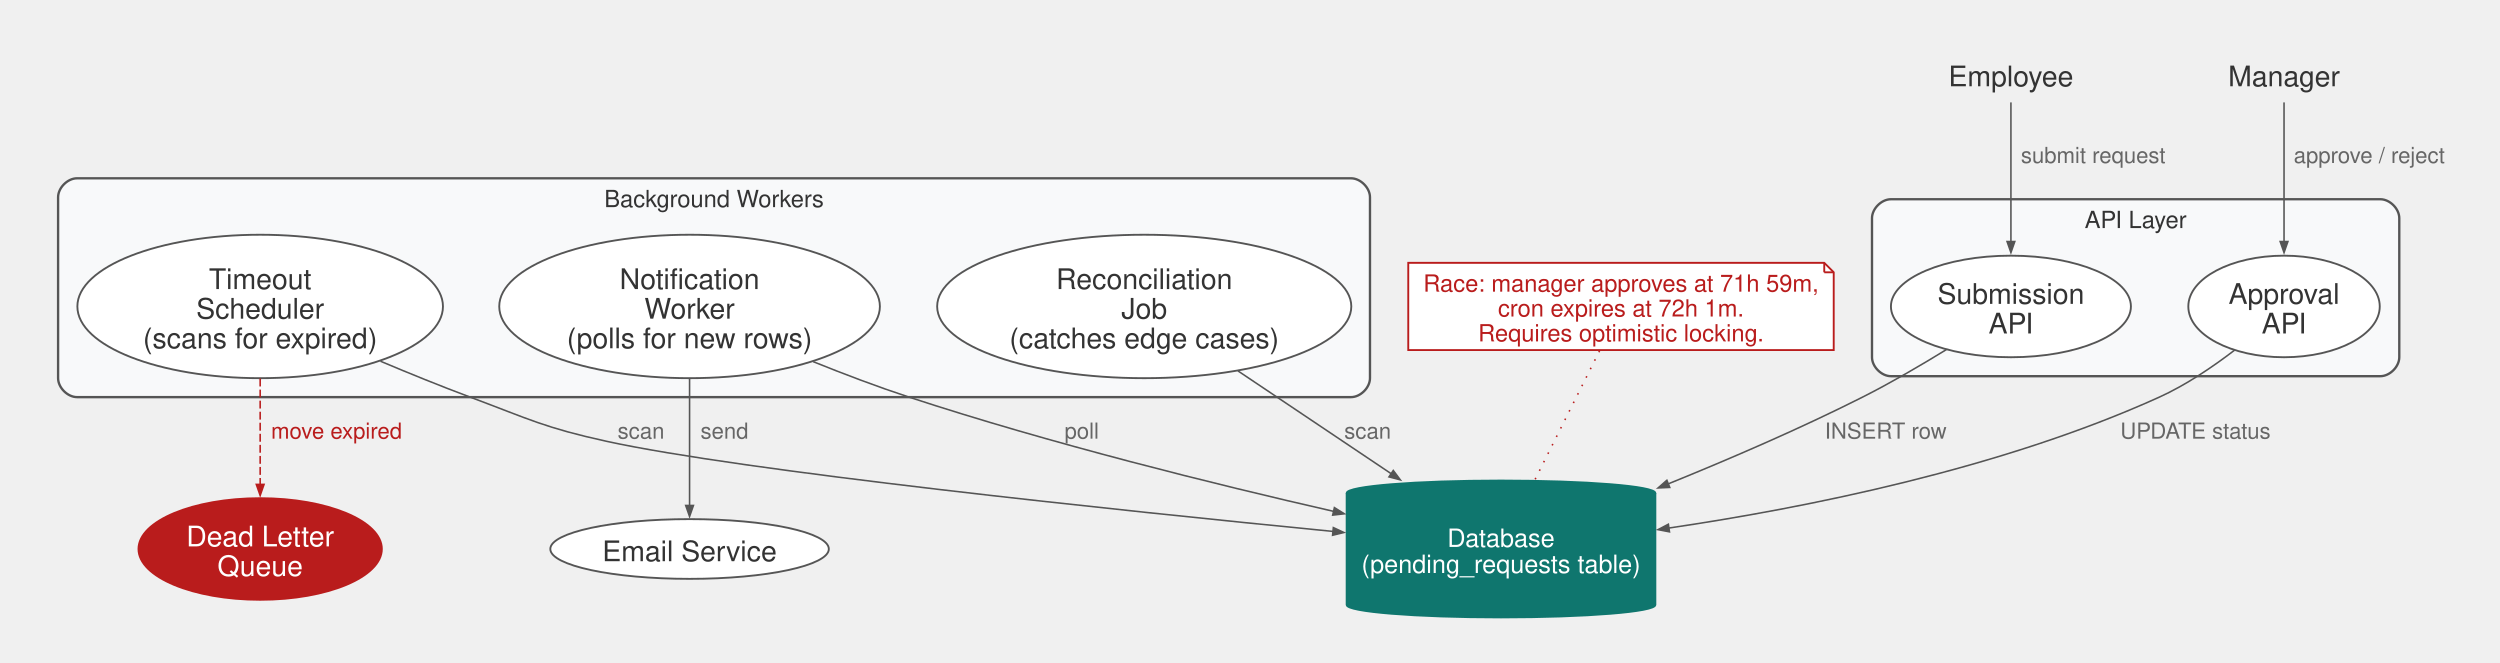
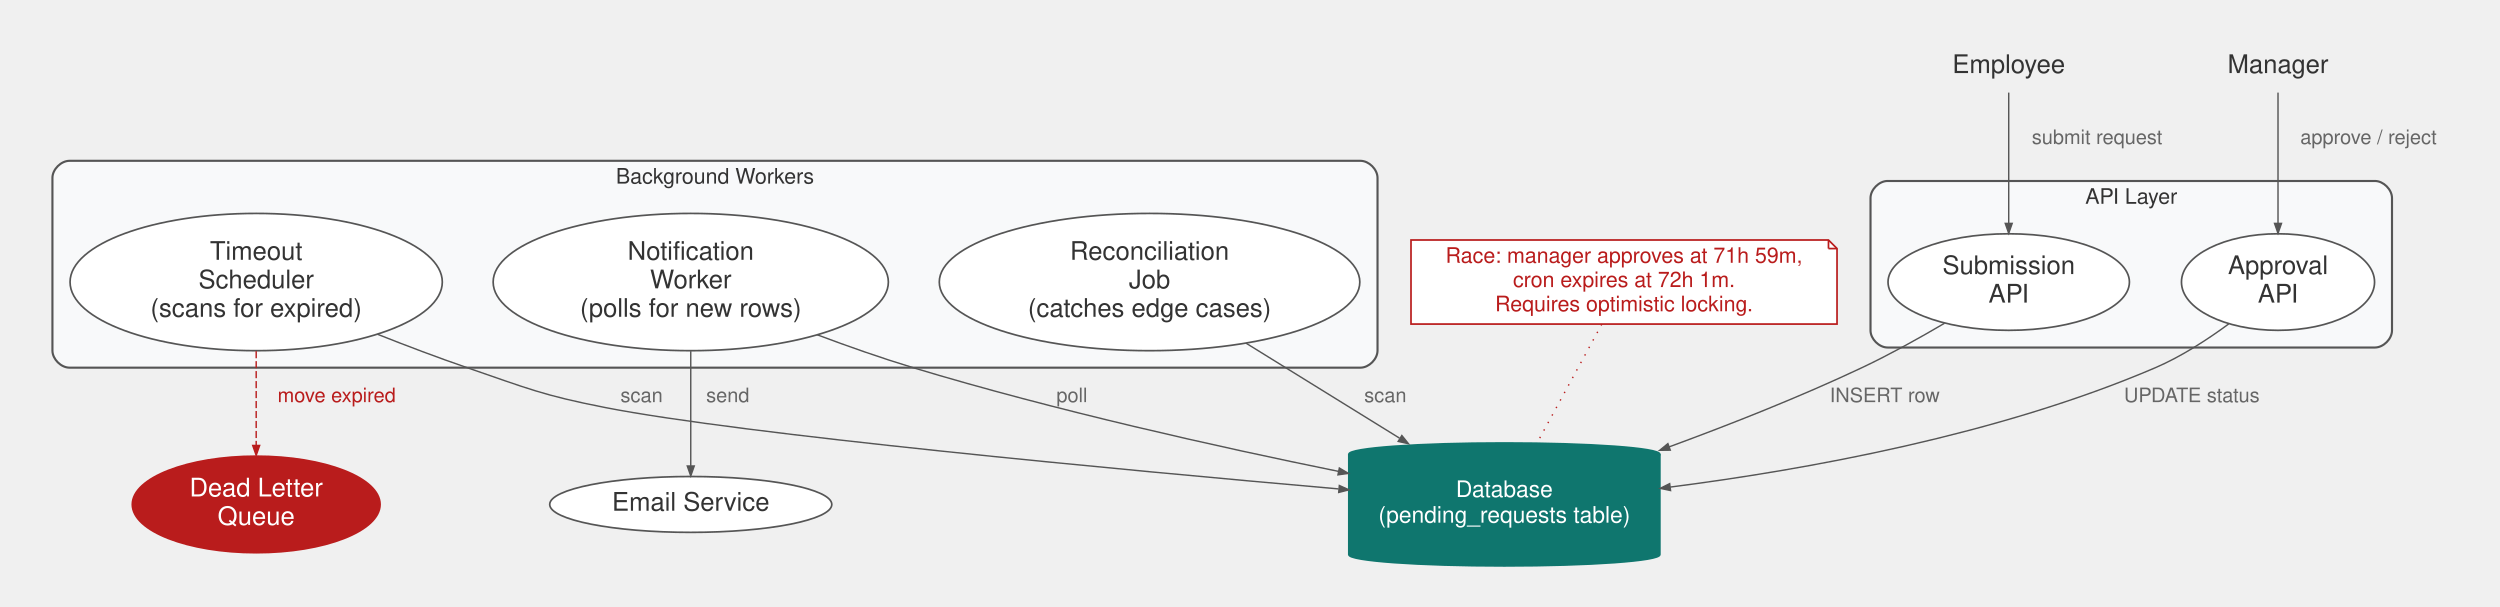
- <svg xmlns="http://www.w3.org/2000/svg" width="1584pt" height="420pt" viewBox="0.00 0.00 1583.60 419.61">
-   <g id="graph0" class="graph" transform="scale(1 1) rotate(0) translate(28.8 390.81)">
+ <svg xmlns="http://www.w3.org/2000/svg" width="1755pt" height="426pt" viewBox="0.00 0.00 1754.60 425.77">
+   <g id="graph0" class="graph" transform="scale(1 1) rotate(0) translate(28.8 396.97)">
    <g id="clust1" class="cluster">
-       <path fill="#f8f9fa" stroke="#555555" stroke-width="1.5" d="M1169,-152.66C1169,-152.66 1479,-152.66 1479,-152.66 1485,-152.66 1491,-158.66 1491,-164.66 1491,-164.66 1491,-252.75 1491,-252.75 1491,-258.75 1485,-264.75 1479,-264.75 1479,-264.75 1169,-264.75 1169,-264.75 1163,-264.75 1157,-258.75 1157,-252.75 1157,-252.75 1157,-164.66 1157,-164.66 1157,-158.66 1163,-152.66 1169,-152.66" />
-       <text text-anchor="middle" x="1324" y="-246.5" font-family="Helvetica,sans-Serif" font-size="15.00" fill="#333333">API Layer</text>
+       <path fill="#f8f9fa" stroke="#555555" stroke-width="1.5" d="M1296,-153.14C1296,-153.14 1638,-153.14 1638,-153.14 1644,-153.14 1650,-159.14 1650,-165.14 1650,-165.14 1650,-258.02 1650,-258.02 1650,-264.02 1644,-270.02 1638,-270.02 1638,-270.02 1296,-270.02 1296,-270.02 1290,-270.02 1284,-264.02 1284,-258.02 1284,-258.02 1284,-165.14 1284,-165.14 1284,-159.14 1290,-153.14 1296,-153.14" />
+       <text text-anchor="middle" x="1467" y="-254.02" font-family="Helvetica,sans-Serif" font-size="15.00" fill="#333333">API Layer</text>
    </g>
    <g id="clust2" class="cluster">
-       <path fill="#f8f9fa" stroke="#555555" stroke-width="1.5" d="M20,-139.4C20,-139.4 827,-139.4 827,-139.4 833,-139.4 839,-145.4 839,-151.4 839,-151.4 839,-266.01 839,-266.01 839,-272.01 833,-278.01 827,-278.01 827,-278.01 20,-278.01 20,-278.01 14,-278.01 8,-272.01 8,-266.01 8,-266.01 8,-151.4 8,-151.4 8,-145.4 14,-139.4 20,-139.4" />
-       <text text-anchor="middle" x="423.5" y="-259.76" font-family="Helvetica,sans-Serif" font-size="15.00" fill="#333333">Background Workers</text>
+       <path fill="#f8f9fa" stroke="#555555" stroke-width="1.5" d="M20,-139C20,-139 926,-139 926,-139 932,-139 938,-145 938,-151 938,-151 938,-272.17 938,-272.17 938,-278.17 932,-284.17 926,-284.17 926,-284.17 20,-284.17 20,-284.17 14,-284.17 8,-278.17 8,-272.17 8,-272.17 8,-151 8,-151 8,-145 14,-139 20,-139" />
+       <text text-anchor="middle" x="473" y="-268.17" font-family="Helvetica,sans-Serif" font-size="15.00" fill="#333333">Background Workers</text>
    </g>
    <g id="node1" class="node">
-       <path fill="none" stroke="none" stroke-width="1.2" d="M1280.38,-362.01C1280.38,-362.01 1209.62,-362.01 1209.62,-362.01 1203.62,-362.01 1197.62,-356.01 1197.62,-350.01 1197.62,-350.01 1197.62,-338.01 1197.62,-338.01 1197.62,-332.01 1203.62,-326.01 1209.62,-326.01 1209.62,-326.01 1280.38,-326.01 1280.38,-326.01 1286.38,-326.01 1292.38,-332.01 1292.38,-338.01 1292.38,-338.01 1292.38,-350.01 1292.38,-350.01 1292.38,-356.01 1286.38,-362.01 1280.38,-362.01" />
-       <text text-anchor="middle" x="1245" y="-336.29" font-family="Helvetica,sans-Serif" font-size="18.00" fill="#333333">Employee</text>
+       <path fill="transparent" stroke="transparent" stroke-width="1.2" d="M1422,-368.17C1422,-368.17 1340,-368.17 1340,-368.17 1334,-368.17 1328,-362.17 1328,-356.17 1328,-356.17 1328,-344.17 1328,-344.17 1328,-338.17 1334,-332.17 1340,-332.17 1340,-332.17 1422,-332.17 1422,-332.17 1428,-332.17 1434,-338.17 1434,-344.17 1434,-344.17 1434,-356.17 1434,-356.17 1434,-362.17 1428,-368.17 1422,-368.17" />
+       <text text-anchor="middle" x="1381" y="-345.77" font-family="Helvetica,sans-Serif" font-size="18.00" fill="#333333">Employee</text>
    </g>
    <g id="node3" class="node">
-       <ellipse fill="#ffffff" stroke="#555555" stroke-width="1.2" cx="1245" cy="-196.83" rx="76.01" ry="32.17" />
-       <text text-anchor="middle" x="1245" y="-198.48" font-family="Helvetica,sans-Serif" font-size="18.00" fill="#333333">Submission</text>
-       <text text-anchor="middle" x="1245" y="-179.73" font-family="Helvetica,sans-Serif" font-size="18.00" fill="#333333">API</text>
+       <ellipse fill="#ffffff" stroke="#555555" stroke-width="1.2" cx="1381" cy="-199.08" rx="84.71" ry="33.88" />
+       <text text-anchor="middle" x="1381" y="-204.68" font-family="Helvetica,sans-Serif" font-size="18.00" fill="#333333">Submission</text>
+       <text text-anchor="middle" x="1381" y="-184.68" font-family="Helvetica,sans-Serif" font-size="18.00" fill="#333333">API</text>
    </g>
    <g id="edge1" class="edge">
-       <path fill="none" stroke="#555555" d="M1245,-326.07C1245,-304.56 1245,-266.75 1245,-237.74" />
-       <polygon fill="#555555" stroke="#555555" points="1247.45,-237.95 1245,-230.95 1242.55,-237.95 1247.45,-237.95" />
-       <text text-anchor="middle" x="1297.12" y="-287.71" font-family="Helvetica,sans-Serif" font-size="14.00" fill="#666666">  submit request  </text>
+       <path fill="none" stroke="#555555" d="M1381,-332.06C1381,-309.83 1381,-270.3 1381,-240.28" />
+       <polygon fill="#555555" stroke="#555555" points="1383.45,-240.26 1381,-233.26 1378.55,-240.26 1383.45,-240.26" />
+       <text text-anchor="middle" x="1443" y="-295.97" font-family="Helvetica,sans-Serif" font-size="14.00" fill="#666666">  submit request  </text>
    </g>
    <g id="node2" class="node">
-       <path fill="none" stroke="none" stroke-width="1.2" d="M1448.88,-362.01C1448.88,-362.01 1387.12,-362.01 1387.12,-362.01 1381.12,-362.01 1375.12,-356.01 1375.12,-350.01 1375.12,-350.01 1375.12,-338.01 1375.12,-338.01 1375.12,-332.01 1381.12,-326.01 1387.12,-326.01 1387.12,-326.01 1448.88,-326.01 1448.88,-326.01 1454.88,-326.01 1460.88,-332.01 1460.88,-338.01 1460.88,-338.01 1460.88,-350.01 1460.88,-350.01 1460.88,-356.01 1454.88,-362.01 1448.88,-362.01" />
-       <text text-anchor="middle" x="1418" y="-336.29" font-family="Helvetica,sans-Serif" font-size="18.00" fill="#333333">Manager</text>
+       <path fill="transparent" stroke="transparent" stroke-width="1.2" d="M1606,-368.17C1606,-368.17 1534,-368.17 1534,-368.17 1528,-368.17 1522,-362.17 1522,-356.17 1522,-356.17 1522,-344.17 1522,-344.17 1522,-338.17 1528,-332.17 1534,-332.17 1534,-332.17 1606,-332.17 1606,-332.17 1612,-332.17 1618,-338.17 1618,-344.17 1618,-344.17 1618,-356.17 1618,-356.17 1618,-362.17 1612,-368.17 1606,-368.17" />
+       <text text-anchor="middle" x="1570" y="-345.77" font-family="Helvetica,sans-Serif" font-size="18.00" fill="#333333">Manager</text>
    </g>
    <g id="node4" class="node">
-       <ellipse fill="#ffffff" stroke="#555555" stroke-width="1.2" cx="1418" cy="-196.83" rx="60.63" ry="32.17" />
-       <text text-anchor="middle" x="1418" y="-198.48" font-family="Helvetica,sans-Serif" font-size="18.00" fill="#333333">Approval</text>
-       <text text-anchor="middle" x="1418" y="-179.73" font-family="Helvetica,sans-Serif" font-size="18.00" fill="#333333">API</text>
+       <ellipse fill="#ffffff" stroke="#555555" stroke-width="1.2" cx="1570" cy="-199.08" rx="67.76" ry="33.88" />
+       <text text-anchor="middle" x="1570" y="-204.68" font-family="Helvetica,sans-Serif" font-size="18.00" fill="#333333">Approval</text>
+       <text text-anchor="middle" x="1570" y="-184.68" font-family="Helvetica,sans-Serif" font-size="18.00" fill="#333333">API</text>
    </g>
    <g id="edge2" class="edge">
-       <path fill="none" stroke="#555555" d="M1418,-326.07C1418,-304.56 1418,-266.75 1418,-237.74" />
-       <polygon fill="#555555" stroke="#555555" points="1420.45,-237.95 1418,-230.95 1415.55,-237.95 1420.45,-237.95" />
-       <text text-anchor="middle" x="1472" y="-287.71" font-family="Helvetica,sans-Serif" font-size="14.00" fill="#666666">  approve / reject  </text>
+       <path fill="none" stroke="#555555" d="M1570,-332.06C1570,-309.83 1570,-270.3 1570,-240.28" />
+       <polygon fill="#555555" stroke="#555555" points="1572.45,-240.26 1570,-233.26 1567.55,-240.26 1572.45,-240.26" />
+       <text text-anchor="middle" x="1633.5" y="-295.97" font-family="Helvetica,sans-Serif" font-size="14.00" fill="#666666">  approve / reject  </text>
    </g>
    <g id="node5" class="node">
-       <path fill="#0f766e" stroke="#0f766e" stroke-width="1.5" d="M1019.62,-78.55C1019.62,-82.88 975.87,-86.4 922,-86.4 868.13,-86.4 824.38,-82.88 824.38,-78.55 824.38,-78.55 824.38,-7.85 824.38,-7.85 824.38,-3.52 868.13,0 922,0 975.87,0 1019.62,-3.52 1019.62,-7.85 1019.62,-7.85 1019.62,-78.55 1019.62,-78.55" />
-       <path fill="none" stroke="#0f766e" stroke-width="1.5" d="M1019.62,-78.55C1019.62,-74.21 975.87,-70.69 922,-70.69 868.13,-70.69 824.38,-74.21 824.38,-78.55" />
-       <text text-anchor="middle" x="922" y="-44.5" font-family="Helvetica,sans-Serif" font-size="16.00" fill="#ffffff">Database</text>
-       <text text-anchor="middle" x="922" y="-28" font-family="Helvetica,sans-Serif" font-size="16.00" fill="#ffffff">(pending_requests table)</text>
+       <path fill="#0f766e" stroke="#0f766e" stroke-width="1.5" d="M1136,-78.18C1136,-82.5 1087.14,-86 1027,-86 966.86,-86 918,-82.5 918,-78.18 918,-78.18 918,-7.82 918,-7.82 918,-3.5 966.86,0 1027,0 1087.14,0 1136,-3.5 1136,-7.82 1136,-7.82 1136,-78.18 1136,-78.18" />
+       <path fill="none" stroke="#0f766e" stroke-width="1.5" d="M1136,-78.18C1136,-73.87 1087.14,-70.36 1027,-70.36 966.86,-70.36 918,-73.87 918,-78.18" />
+       <text text-anchor="middle" x="1027" y="-48.2" font-family="Helvetica,sans-Serif" font-size="16.00" fill="#ffffff">Database</text>
+       <text text-anchor="middle" x="1027" y="-30.2" font-family="Helvetica,sans-Serif" font-size="16.00" fill="#ffffff">(pending_requests table)</text>
    </g>
    <g id="edge3" class="edge">
-       <path fill="none" stroke="#555555" d="M1204.09,-169.49C1187.86,-159.52 1168.84,-148.4 1151,-139.4 1111.63,-119.53 1067.11,-100.33 1027.86,-84.43" />
-       <polygon fill="#555555" stroke="#555555" points="1028.89,-82.2 1021.48,-81.86 1027.06,-86.75 1028.89,-82.2" />
-       <text text-anchor="middle" x="1165.68" y="-113.1" font-family="Helvetica,sans-Serif" font-size="14.00" fill="#666666">  INSERT row  </text>
+       <path fill="none" stroke="#555555" d="M1335.94,-170.17C1318.22,-159.74 1297.48,-148.2 1278,-139 1234.72,-118.56 1185.76,-99.22 1142.65,-83.4" />
+       <polygon fill="#555555" stroke="#555555" points="1143.47,-81.09 1136.05,-80.99 1141.79,-85.69 1143.47,-81.09" />
+       <text text-anchor="middle" x="1294" y="-114.8" font-family="Helvetica,sans-Serif" font-size="14.00" fill="#666666">  INSERT row  </text>
    </g>
    <g id="edge4" class="edge">
-       <path fill="none" stroke="#555555" d="M1386.7,-169.17C1372.85,-158.55 1355.89,-147.06 1339,-139.4 1238.76,-93.95 1114.81,-69.22 1028.2,-56.45" />
-       <polygon fill="#555555" stroke="#555555" points="1028.72,-54.05 1021.44,-55.46 1028.01,-58.89 1028.72,-54.05" />
-       <text text-anchor="middle" x="1361.89" y="-113.1" font-family="Helvetica,sans-Serif" font-size="14.00" fill="#666666">  UPDATE status  </text>
+       <path fill="none" stroke="#555555" d="M1535.44,-169.72C1520.43,-158.66 1502.14,-146.79 1484,-139 1373.76,-91.68 1238.19,-67.32 1143.45,-55.19" />
+       <polygon fill="#555555" stroke="#555555" points="1143.67,-52.74 1136.42,-54.3 1143.05,-57.61 1143.67,-52.74" />
+       <text text-anchor="middle" x="1509.5" y="-114.8" font-family="Helvetica,sans-Serif" font-size="14.00" fill="#666666">  UPDATE status  </text>
    </g>
    <g id="node6" class="node">
-       <ellipse fill="#ffffff" stroke="#555555" stroke-width="1.2" cx="408" cy="-196.83" rx="120.56" ry="45.43" />
-       <text text-anchor="middle" x="408" y="-207.86" font-family="Helvetica,sans-Serif" font-size="18.00" fill="#333333">Notification</text>
-       <text text-anchor="middle" x="408" y="-189.11" font-family="Helvetica,sans-Serif" font-size="18.00" fill="#333333">Worker</text>
-       <text text-anchor="middle" x="408" y="-170.36" font-family="Helvetica,sans-Serif" font-size="18.00" fill="#333333">(polls for new rows)</text>
+       <ellipse fill="#ffffff" stroke="#555555" stroke-width="1.2" cx="456" cy="-199.08" rx="138.69" ry="48.17" />
+       <text text-anchor="middle" x="456" y="-214.68" font-family="Helvetica,sans-Serif" font-size="18.00" fill="#333333">Notification</text>
+       <text text-anchor="middle" x="456" y="-194.68" font-family="Helvetica,sans-Serif" font-size="18.00" fill="#333333">Worker</text>
+       <text text-anchor="middle" x="456" y="-174.68" font-family="Helvetica,sans-Serif" font-size="18.00" fill="#333333">(polls for new rows)</text>
    </g>
    <g id="edge5" class="edge">
-       <path fill="none" stroke="#555555" d="M486.32,-161.85C505.94,-153.94 527.08,-145.94 547,-139.4 636.44,-110.04 740.34,-84.3 816.06,-67.01" />
-       <polygon fill="#555555" stroke="#555555" points="816.46,-69.43 822.75,-65.49 815.38,-64.65 816.46,-69.43" />
-       <text text-anchor="middle" x="656.4" y="-113.1" font-family="Helvetica,sans-Serif" font-size="14.00" fill="#666666">  poll  </text>
+       <path fill="none" stroke="#555555" d="M544.78,-162.05C566.57,-153.88 589.96,-145.66 612,-139 711.44,-108.94 826.78,-83.25 910.59,-66.2" />
+       <polygon fill="#555555" stroke="#555555" points="911.21,-68.57 917.58,-64.78 910.23,-63.77 911.21,-68.57" />
+       <text text-anchor="middle" x="723.5" y="-114.8" font-family="Helvetica,sans-Serif" font-size="14.00" fill="#666666">  poll  </text>
    </g>
    <g id="node9" class="node">
-       <ellipse fill="#ffffff" stroke="#555555" stroke-width="1.2" cx="408" cy="-43.2" rx="88.21" ry="18.92" />
-       <text text-anchor="middle" x="408" y="-35.47" font-family="Helvetica,sans-Serif" font-size="18.00" fill="#333333">Email Service</text>
+       <ellipse fill="#ffffff" stroke="#555555" stroke-width="1.2" cx="456" cy="-43" rx="98.99" ry="19.6" />
+       <text text-anchor="middle" x="456" y="-38.6" font-family="Helvetica,sans-Serif" font-size="18.00" fill="#333333">Email Service</text>
    </g>
    <g id="edge8" class="edge">
-       <path fill="none" stroke="#555555" d="M408,-151.16C408,-124.94 408,-92.7 408,-70.51" />
-       <polygon fill="#555555" stroke="#555555" points="410.45,-70.76 408,-63.76 405.55,-70.76 410.45,-70.76" />
-       <text text-anchor="middle" x="430.12" y="-113.1" font-family="Helvetica,sans-Serif" font-size="14.00" fill="#666666">  send  </text>
+       <path fill="none" stroke="#555555" d="M456,-150.6C456,-124.06 456,-92.01 456,-70.03" />
+       <polygon fill="#555555" stroke="#555555" points="458.45,-69.98 456,-62.98 453.55,-69.98 458.45,-69.98" />
+       <text text-anchor="middle" x="482" y="-114.8" font-family="Helvetica,sans-Serif" font-size="14.00" fill="#666666">  send  </text>
    </g>
    <g id="node7" class="node">
-       <ellipse fill="#ffffff" stroke="#555555" stroke-width="1.2" cx="136" cy="-196.83" rx="115.79" ry="45.43" />
-       <text text-anchor="middle" x="136" y="-207.86" font-family="Helvetica,sans-Serif" font-size="18.00" fill="#333333">Timeout</text>
-       <text text-anchor="middle" x="136" y="-189.11" font-family="Helvetica,sans-Serif" font-size="18.00" fill="#333333">Scheduler</text>
-       <text text-anchor="middle" x="136" y="-170.36" font-family="Helvetica,sans-Serif" font-size="18.00" fill="#333333">(scans for expired)</text>
+       <ellipse fill="#ffffff" stroke="#555555" stroke-width="1.2" cx="151" cy="-199.08" rx="130.63" ry="48.17" />
+       <text text-anchor="middle" x="151" y="-214.68" font-family="Helvetica,sans-Serif" font-size="18.00" fill="#333333">Timeout</text>
+       <text text-anchor="middle" x="151" y="-194.68" font-family="Helvetica,sans-Serif" font-size="18.00" fill="#333333">Scheduler</text>
+       <text text-anchor="middle" x="151" y="-174.68" font-family="Helvetica,sans-Serif" font-size="18.00" fill="#333333">(scans for expired)</text>
    </g>
    <g id="edge6" class="edge">
-       <path fill="none" stroke="#555555" d="M212.2,-162.14C230.66,-154.35 250.44,-146.33 269,-139.4 306.86,-125.27 316.03,-120.04 355.5,-111.4 440.69,-92.75 676.78,-67.95 815.83,-54.3" />
-       <polygon fill="#555555" stroke="#555555" points="815.79,-56.76 822.51,-53.64 815.31,-51.89 815.79,-56.76" />
-       <text text-anchor="middle" x="377.25" y="-113.1" font-family="Helvetica,sans-Serif" font-size="14.00" fill="#666666">  scan  </text>
+       <path fill="none" stroke="#555555" d="M236.16,-162.42C256.6,-154.33 278.46,-146.05 299,-139 341.44,-124.44 351.97,-119.62 396,-111 491.58,-92.28 756.15,-67.46 910.67,-53.89" />
+       <polygon fill="#555555" stroke="#555555" points="911.19,-56.31 917.95,-53.25 910.76,-51.42 911.19,-56.31" />
+       <text text-anchor="middle" x="421.5" y="-114.8" font-family="Helvetica,sans-Serif" font-size="14.00" fill="#666666">  scan  </text>
    </g>
    <g id="node10" class="node">
-       <ellipse fill="#b91c1c" stroke="#b91c1c" stroke-width="1.2" cx="136" cy="-43.2" rx="77.07" ry="32.17" />
-       <text text-anchor="middle" x="136" y="-44.85" font-family="Helvetica,sans-Serif" font-size="18.00" fill="#ffffff">Dead Letter</text>
-       <text text-anchor="middle" x="136" y="-26.1" font-family="Helvetica,sans-Serif" font-size="18.00" fill="#ffffff">Queue</text>
+       <ellipse fill="#b91c1c" stroke="#b91c1c" stroke-width="1.2" cx="151" cy="-43" rx="86.95" ry="33.88" />
+       <text text-anchor="middle" x="151" y="-48.6" font-family="Helvetica,sans-Serif" font-size="18.00" fill="#ffffff">Dead Letter</text>
+       <text text-anchor="middle" x="151" y="-28.6" font-family="Helvetica,sans-Serif" font-size="18.00" fill="#ffffff">Queue</text>
    </g>
    <g id="edge9" class="edge">
-       <path fill="none" stroke="#b91c1c" stroke-dasharray="5,2" d="M136,-151.16C136,-129.81 136,-104.48 136,-83.83" />
-       <polygon fill="#b91c1c" stroke="#b91c1c" points="138.45,-84.1 136,-77.1 133.55,-84.1 138.45,-84.1" />
-       <text text-anchor="middle" x="184.38" y="-113.1" font-family="Helvetica,sans-Serif" font-size="14.00" fill="#b91c1c">  move expired  </text>
+       <path fill="none" stroke="#b91c1c" stroke-dasharray="5,2" d="M151,-150.6C151,-129.49 151,-104.9 151,-84.65" />
+       <polygon fill="#b91c1c" stroke="#b91c1c" points="153.45,-84.41 151,-77.41 148.55,-84.41 153.45,-84.41" />
+       <text text-anchor="middle" x="207.5" y="-114.8" font-family="Helvetica,sans-Serif" font-size="14.00" fill="#b91c1c">  move expired  </text>
    </g>
    <g id="node8" class="node">
-       <ellipse fill="#ffffff" stroke="#555555" stroke-width="1.2" cx="696" cy="-196.83" rx="131.17" ry="45.43" />
-       <text text-anchor="middle" x="696" y="-207.86" font-family="Helvetica,sans-Serif" font-size="18.00" fill="#333333">Reconciliation</text>
-       <text text-anchor="middle" x="696" y="-189.11" font-family="Helvetica,sans-Serif" font-size="18.00" fill="#333333">Job</text>
-       <text text-anchor="middle" x="696" y="-170.36" font-family="Helvetica,sans-Serif" font-size="18.00" fill="#333333">(catches edge cases)</text>
+       <ellipse fill="#ffffff" stroke="#555555" stroke-width="1.2" cx="778" cy="-199.08" rx="147.57" ry="48.17" />
+       <text text-anchor="middle" x="778" y="-214.68" font-family="Helvetica,sans-Serif" font-size="18.00" fill="#333333">Reconciliation</text>
+       <text text-anchor="middle" x="778" y="-194.68" font-family="Helvetica,sans-Serif" font-size="18.00" fill="#333333">Job</text>
+       <text text-anchor="middle" x="778" y="-174.68" font-family="Helvetica,sans-Serif" font-size="18.00" fill="#333333">(catches edge cases)</text>
    </g>
    <g id="edge7" class="edge">
-       <path fill="none" stroke="#555555" d="M755.38,-155.99C785.17,-136.01 821.43,-111.68 852.51,-90.83" />
-       <polygon fill="#555555" stroke="#555555" points="853.76,-92.94 858.21,-87 851.03,-88.87 853.76,-92.94" />
-       <text text-anchor="middle" x="837.53" y="-113.1" font-family="Helvetica,sans-Serif" font-size="14.00" fill="#666666">  scan  </text>
+       <path fill="none" stroke="#555555" d="M845.71,-156.18C879.06,-135.54 919.33,-110.63 953.44,-89.52" />
+       <polygon fill="#555555" stroke="#555555" points="955.07,-91.39 959.73,-85.62 952.49,-87.23 955.07,-91.39" />
+       <text text-anchor="middle" x="943.5" y="-114.8" font-family="Helvetica,sans-Serif" font-size="14.00" fill="#666666">  scan  </text>
    </g>
    <g id="node11" class="node">
-       <polygon fill="#ffffff" stroke="#b91c1c" stroke-width="1.2" points="1126.75,-224.46 863.25,-224.46 863.25,-169.21 1132.75,-169.21 1132.75,-218.46 1126.75,-224.46" />
-       <polyline fill="none" stroke="#b91c1c" stroke-width="1.2" points="1126.75,-224.46 1126.75,-218.46" />
-       <polyline fill="none" stroke="#b91c1c" stroke-width="1.2" points="1132.75,-218.46 1126.75,-218.46" />
-       <text text-anchor="middle" x="998" y="-206.21" font-family="Helvetica,sans-Serif" font-size="15.00" fill="#b91c1c">Race: manager approves at 71h 59m,</text>
-       <text text-anchor="middle" x="998" y="-190.46" font-family="Helvetica,sans-Serif" font-size="15.00" fill="#b91c1c">cron expires at 72h 1m.</text>
-       <text text-anchor="middle" x="998" y="-174.71" font-family="Helvetica,sans-Serif" font-size="15.00" fill="#b91c1c">Requires optimistic locking.</text>
+       <polygon fill="#ffffff" stroke="#b91c1c" stroke-width="1.2" points="1254.5,-228.58 961.5,-228.58 961.5,-169.58 1260.5,-169.58 1260.5,-222.58 1254.5,-228.58" />
+       <polyline fill="none" stroke="#b91c1c" stroke-width="1.2" points="1254.5,-228.58 1254.5,-222.58 " />
+       <polyline fill="none" stroke="#b91c1c" stroke-width="1.2" points="1260.5,-222.58 1254.5,-222.58 " />
+       <text text-anchor="middle" x="1111" y="-212.58" font-family="Helvetica,sans-Serif" font-size="15.00" fill="#b91c1c">Race: manager approves at 71h 59m,</text>
+       <text text-anchor="middle" x="1111" y="-195.58" font-family="Helvetica,sans-Serif" font-size="15.00" fill="#b91c1c">cron expires at 72h 1m.</text>
+       <text text-anchor="middle" x="1111" y="-178.58" font-family="Helvetica,sans-Serif" font-size="15.00" fill="#b91c1c">Requires optimistic locking.</text>
    </g>
    <g id="edge10" class="edge">
-       <path fill="none" stroke="#b91c1c" stroke-dasharray="1,5" d="M984.41,-168.72C973.01,-145.98 956.53,-113.09 943.37,-86.83" />
+       <path fill="none" stroke="#b91c1c" stroke-dasharray="1,5" d="M1095.4,-169.46C1082.63,-146.05 1064.4,-112.61 1049.97,-86.14" />
    </g>
  </g>
</svg>
